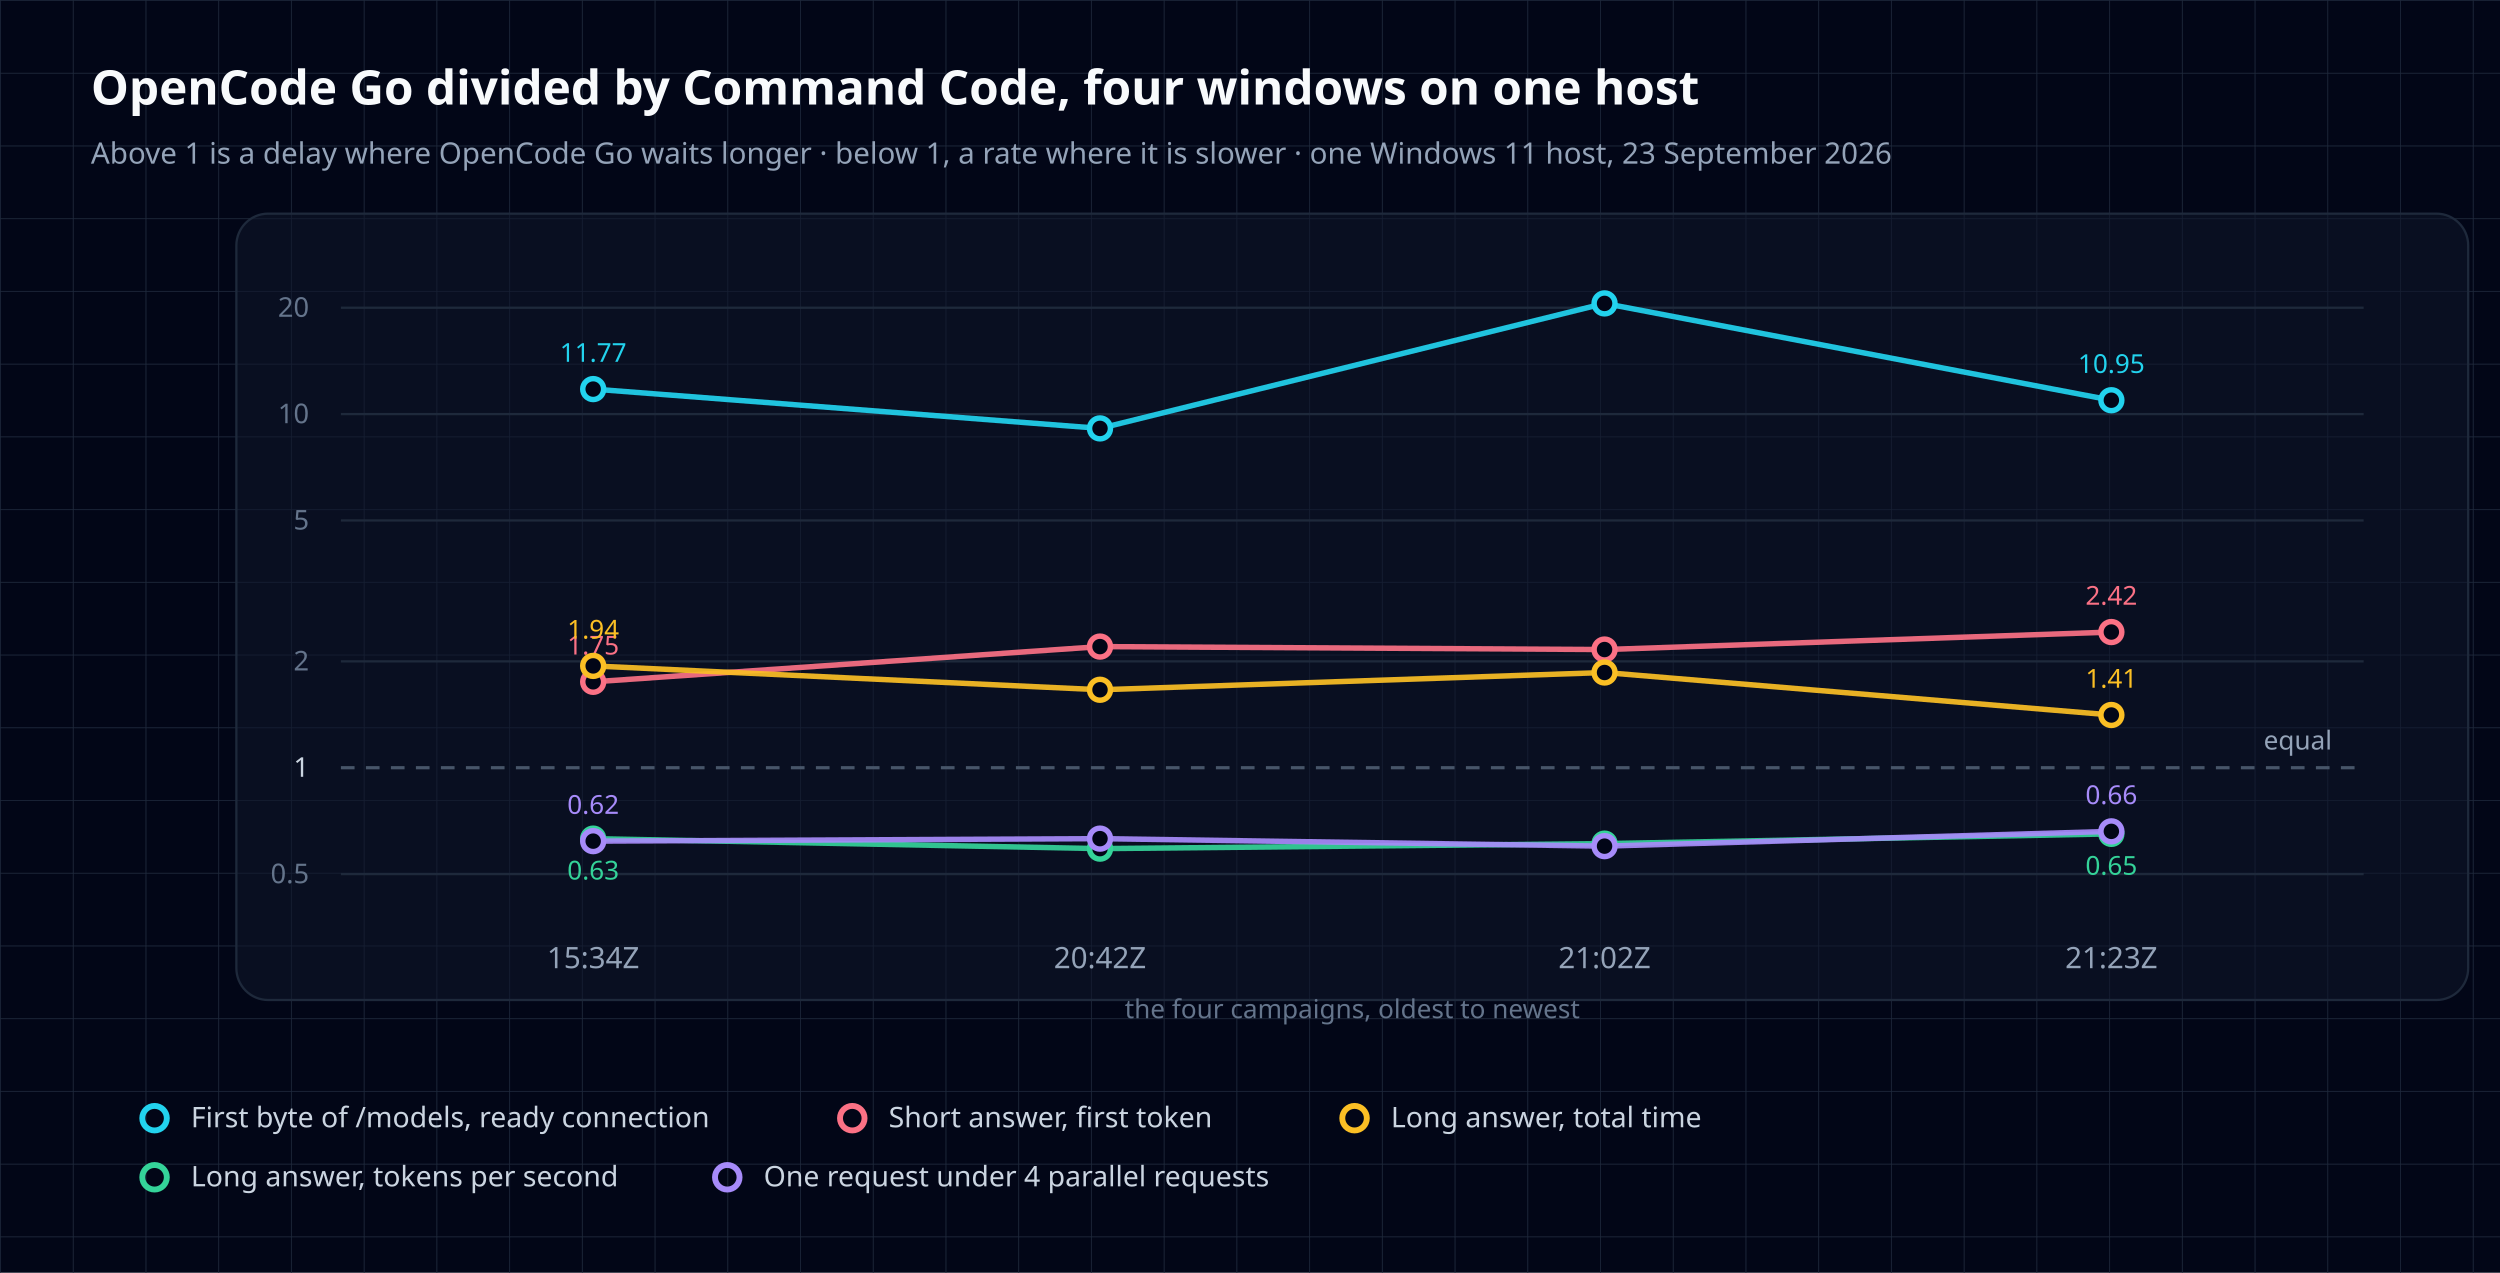
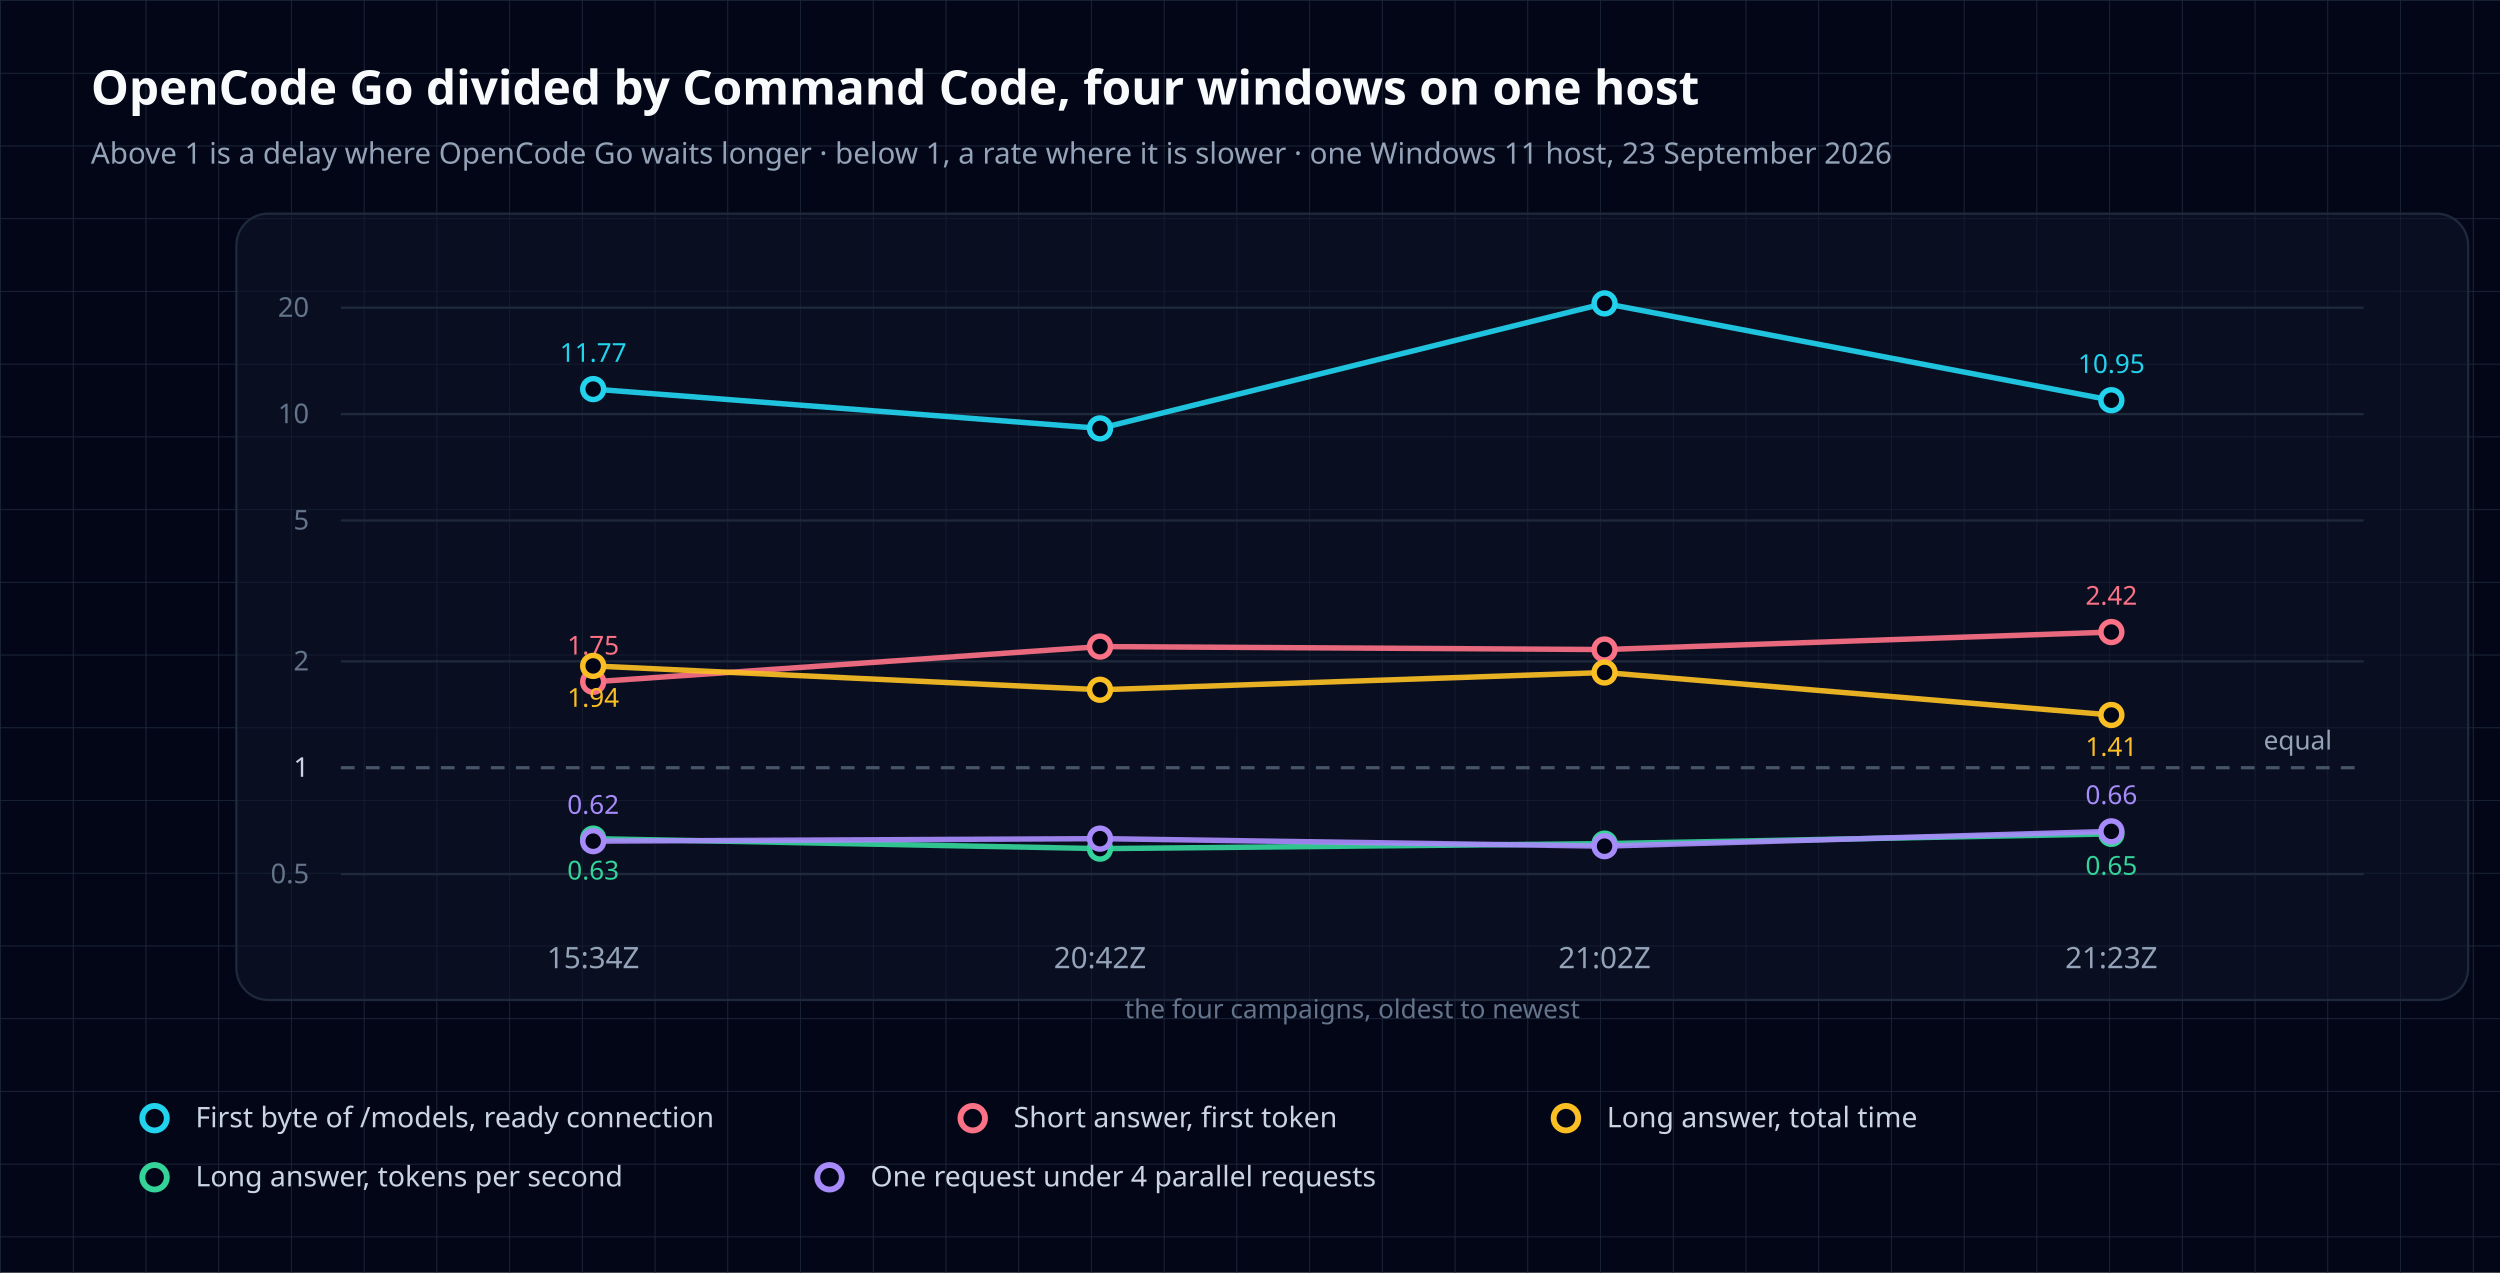
<svg xmlns="http://www.w3.org/2000/svg" viewBox="0 0 1100 560" role="img" aria-labelledby="title desc">
  <defs>
    <pattern id="grid" width="32" height="32" patternUnits="userSpaceOnUse">
      <path d="M32 0H0V32" fill="none" stroke="#1e293b" stroke-width=".7" />
    </pattern>
  </defs>
  <rect width="1100" height="560" fill="#020617" />
  <rect width="1100" height="560" fill="url(#grid)" />
  <text x="40" y="46" fill="#f8fafc" font-family="system-ui,sans-serif" font-size="21" font-weight="700">OpenCode Go divided by Command Code, four windows on one host</text>
  <text x="40" y="72" fill="#94a3b8" font-family="system-ui,sans-serif" font-size="13">Above 1 is a delay where OpenCode Go waits longer · below 1, a rate where it is slower · one Windows 11 host, 23 September 2026</text>
  <rect x="104" y="94" width="982" height="346" rx="14" fill="#0f172a" fill-opacity=".55" stroke="#1e293b" />
  <line x1="150" y1="384.6" x2="1040" y2="384.6" stroke="#1e293b" stroke-width="1" />
  <text x="136" y="388.6" fill="#64748b" font-family="system-ui,sans-serif" font-size="12" text-anchor="end">0.5</text>
  <line x1="150" y1="337.8" x2="1040" y2="337.8" stroke="#475569" stroke-width="1.4" stroke-dasharray="6 5" />
  <text x="136" y="341.8" fill="#cbd5e1" font-family="system-ui,sans-serif" font-size="12" text-anchor="end">1</text>
  <line x1="150" y1="291.0" x2="1040" y2="291.0" stroke="#1e293b" stroke-width="1" />
  <text x="136" y="295.0" fill="#64748b" font-family="system-ui,sans-serif" font-size="12" text-anchor="end">2</text>
  <line x1="150" y1="229.0" x2="1040" y2="229.0" stroke="#1e293b" stroke-width="1" />
  <text x="136" y="233.0" fill="#64748b" font-family="system-ui,sans-serif" font-size="12" text-anchor="end">5</text>
  <line x1="150" y1="182.2" x2="1040" y2="182.2" stroke="#1e293b" stroke-width="1" />
  <text x="136" y="186.2" fill="#64748b" font-family="system-ui,sans-serif" font-size="12" text-anchor="end">10</text>
  <line x1="150" y1="135.4" x2="1040" y2="135.4" stroke="#1e293b" stroke-width="1" />
  <text x="136" y="139.4" fill="#64748b" font-family="system-ui,sans-serif" font-size="12" text-anchor="end">20</text>
  <text x="996" y="329.8" fill="#94a3b8" font-family="system-ui,sans-serif" font-size="11.5">equal</text>
  <text x="261" y="426" fill="#94a3b8" font-family="system-ui,sans-serif" font-size="13" text-anchor="middle">15:34Z</text>
  <text x="484" y="426" fill="#94a3b8" font-family="system-ui,sans-serif" font-size="13" text-anchor="middle">20:42Z</text>
  <text x="706" y="426" fill="#94a3b8" font-family="system-ui,sans-serif" font-size="13" text-anchor="middle">21:02Z</text>
  <text x="929" y="426" fill="#94a3b8" font-family="system-ui,sans-serif" font-size="13" text-anchor="middle">21:23Z</text>
  <text x="595" y="448" fill="#64748b" font-family="system-ui,sans-serif" font-size="11.5" text-anchor="middle">the four campaigns, oldest to newest</text>
  <polyline points="261,171.2 484,188.5 706,133.5 929,176.1" fill="none" stroke="#22d3ee" stroke-width="2.4" stroke-opacity=".92" />
  <circle cx="261" cy="171.2" r="4.6" fill="#020617" stroke="#22d3ee" stroke-width="2.4" />
  <circle cx="484" cy="188.5" r="4.6" fill="#020617" stroke="#22d3ee" stroke-width="2.4" />
  <circle cx="706" cy="133.5" r="4.6" fill="#020617" stroke="#22d3ee" stroke-width="2.4" />
  <circle cx="929" cy="176.1" r="4.6" fill="#020617" stroke="#22d3ee" stroke-width="2.4" />
  <text x="261" y="159.2" fill="#22d3ee" font-family="system-ui,sans-serif" font-size="11.5" text-anchor="middle">11.77</text>
  <text x="929" y="164.1" fill="#22d3ee" font-family="system-ui,sans-serif" font-size="11.5" text-anchor="middle">10.95</text>
  <polyline points="261,300.0 484,284.5 706,285.8 929,278.1" fill="none" stroke="#fb7185" stroke-width="2.4" stroke-opacity=".92" />
  <circle cx="261" cy="300.0" r="4.6" fill="#020617" stroke="#fb7185" stroke-width="2.4" />
  <circle cx="484" cy="284.5" r="4.6" fill="#020617" stroke="#fb7185" stroke-width="2.4" />
  <circle cx="706" cy="285.8" r="4.6" fill="#020617" stroke="#fb7185" stroke-width="2.4" />
  <circle cx="929" cy="278.1" r="4.6" fill="#020617" stroke="#fb7185" stroke-width="2.4" />
  <text x="261" y="288.0" fill="#fb7185" font-family="system-ui,sans-serif" font-size="11.5" text-anchor="middle">1.75</text>
  <text x="929" y="266.1" fill="#fb7185" font-family="system-ui,sans-serif" font-size="11.5" text-anchor="middle">2.42</text>
  <polyline points="261,293.0 484,303.5 706,295.9 929,314.6" fill="none" stroke="#fbbf24" stroke-width="2.4" stroke-opacity=".92" />
  <circle cx="261" cy="293.0" r="4.6" fill="#020617" stroke="#fbbf24" stroke-width="2.4" />
  <circle cx="484" cy="303.5" r="4.6" fill="#020617" stroke="#fbbf24" stroke-width="2.4" />
  <circle cx="706" cy="295.9" r="4.6" fill="#020617" stroke="#fbbf24" stroke-width="2.4" />
  <circle cx="929" cy="314.6" r="4.6" fill="#020617" stroke="#fbbf24" stroke-width="2.4" />
-   <text x="261" y="281.0" fill="#fbbf24" font-family="system-ui,sans-serif" font-size="11.5" text-anchor="middle">1.94</text>
-   <text x="929" y="302.6" fill="#fbbf24" font-family="system-ui,sans-serif" font-size="11.5" text-anchor="middle">1.41</text>
+   <text x="261" y="311.0" fill="#fbbf24" font-family="system-ui,sans-serif" font-size="11.5" text-anchor="middle">1.94</text>
+   <text x="929" y="332.6" fill="#fbbf24" font-family="system-ui,sans-serif" font-size="11.5" text-anchor="middle">1.41</text>
  <polyline points="261,369.0 484,373.4 706,371.2 929,366.9" fill="none" stroke="#34d399" stroke-width="2.4" stroke-opacity=".92" />
  <circle cx="261" cy="369.0" r="4.6" fill="#020617" stroke="#34d399" stroke-width="2.4" />
  <circle cx="484" cy="373.4" r="4.6" fill="#020617" stroke="#34d399" stroke-width="2.4" />
  <circle cx="706" cy="371.2" r="4.6" fill="#020617" stroke="#34d399" stroke-width="2.4" />
  <circle cx="929" cy="366.9" r="4.6" fill="#020617" stroke="#34d399" stroke-width="2.4" />
  <text x="261" y="387.0" fill="#34d399" font-family="system-ui,sans-serif" font-size="11.5" text-anchor="middle">0.63</text>
  <text x="929" y="384.9" fill="#34d399" font-family="system-ui,sans-serif" font-size="11.5" text-anchor="middle">0.65</text>
  <polyline points="261,370.1 484,369.0 706,372.3 929,365.8" fill="none" stroke="#a78bfa" stroke-width="2.4" stroke-opacity=".92" />
  <circle cx="261" cy="370.1" r="4.6" fill="#020617" stroke="#a78bfa" stroke-width="2.4" />
  <circle cx="484" cy="369.0" r="4.6" fill="#020617" stroke="#a78bfa" stroke-width="2.4" />
  <circle cx="706" cy="372.3" r="4.6" fill="#020617" stroke="#a78bfa" stroke-width="2.4" />
  <circle cx="929" cy="365.8" r="4.6" fill="#020617" stroke="#a78bfa" stroke-width="2.4" />
  <text x="261" y="358.1" fill="#a78bfa" font-family="system-ui,sans-serif" font-size="11.5" text-anchor="middle">0.62</text>
  <text x="929" y="353.8" fill="#a78bfa" font-family="system-ui,sans-serif" font-size="11.5" text-anchor="middle">0.66</text>
  <circle cx="68" cy="492" r="5.4" fill="none" stroke="#22d3ee" stroke-width="2.6" />
-   <text x="84" y="496" fill="#cbd5e1" font-family="system-ui,sans-serif" font-size="12.5">First byte of /models, ready connection</text>
-   <circle cx="375" cy="492" r="5.4" fill="none" stroke="#fb7185" stroke-width="2.6" />
-   <text x="391" y="496" fill="#cbd5e1" font-family="system-ui,sans-serif" font-size="12.5">Short answer, first token</text>
-   <circle cx="596" cy="492" r="5.4" fill="none" stroke="#fbbf24" stroke-width="2.6" />
-   <text x="612" y="496" fill="#cbd5e1" font-family="system-ui,sans-serif" font-size="12.5">Long answer, total time</text>
+   <text x="86" y="496" fill="#cbd5e1" font-family="system-ui,sans-serif" font-size="12.5">First byte of /models, ready connection</text>
+   <circle cx="428" cy="492" r="5.4" fill="none" stroke="#fb7185" stroke-width="2.6" />
+   <text x="446" y="496" fill="#cbd5e1" font-family="system-ui,sans-serif" font-size="12.5">Short answer, first token</text>
+   <circle cx="689" cy="492" r="5.4" fill="none" stroke="#fbbf24" stroke-width="2.6" />
+   <text x="707" y="496" fill="#cbd5e1" font-family="system-ui,sans-serif" font-size="12.5">Long answer, total time</text>
  <circle cx="68" cy="518" r="5.4" fill="none" stroke="#34d399" stroke-width="2.6" />
-   <text x="84" y="522" fill="#cbd5e1" font-family="system-ui,sans-serif" font-size="12.5">Long answer, tokens per second</text>
-   <circle cx="320" cy="518" r="5.4" fill="none" stroke="#a78bfa" stroke-width="2.6" />
-   <text x="336" y="522" fill="#cbd5e1" font-family="system-ui,sans-serif" font-size="12.5">One request under 4 parallel requests</text>
+   <text x="86" y="522" fill="#cbd5e1" font-family="system-ui,sans-serif" font-size="12.5">Long answer, tokens per second</text>
+   <circle cx="365" cy="518" r="5.4" fill="none" stroke="#a78bfa" stroke-width="2.6" />
+   <text x="383" y="522" fill="#cbd5e1" font-family="system-ui,sans-serif" font-size="12.5">One request under 4 parallel requests</text>
</svg>
